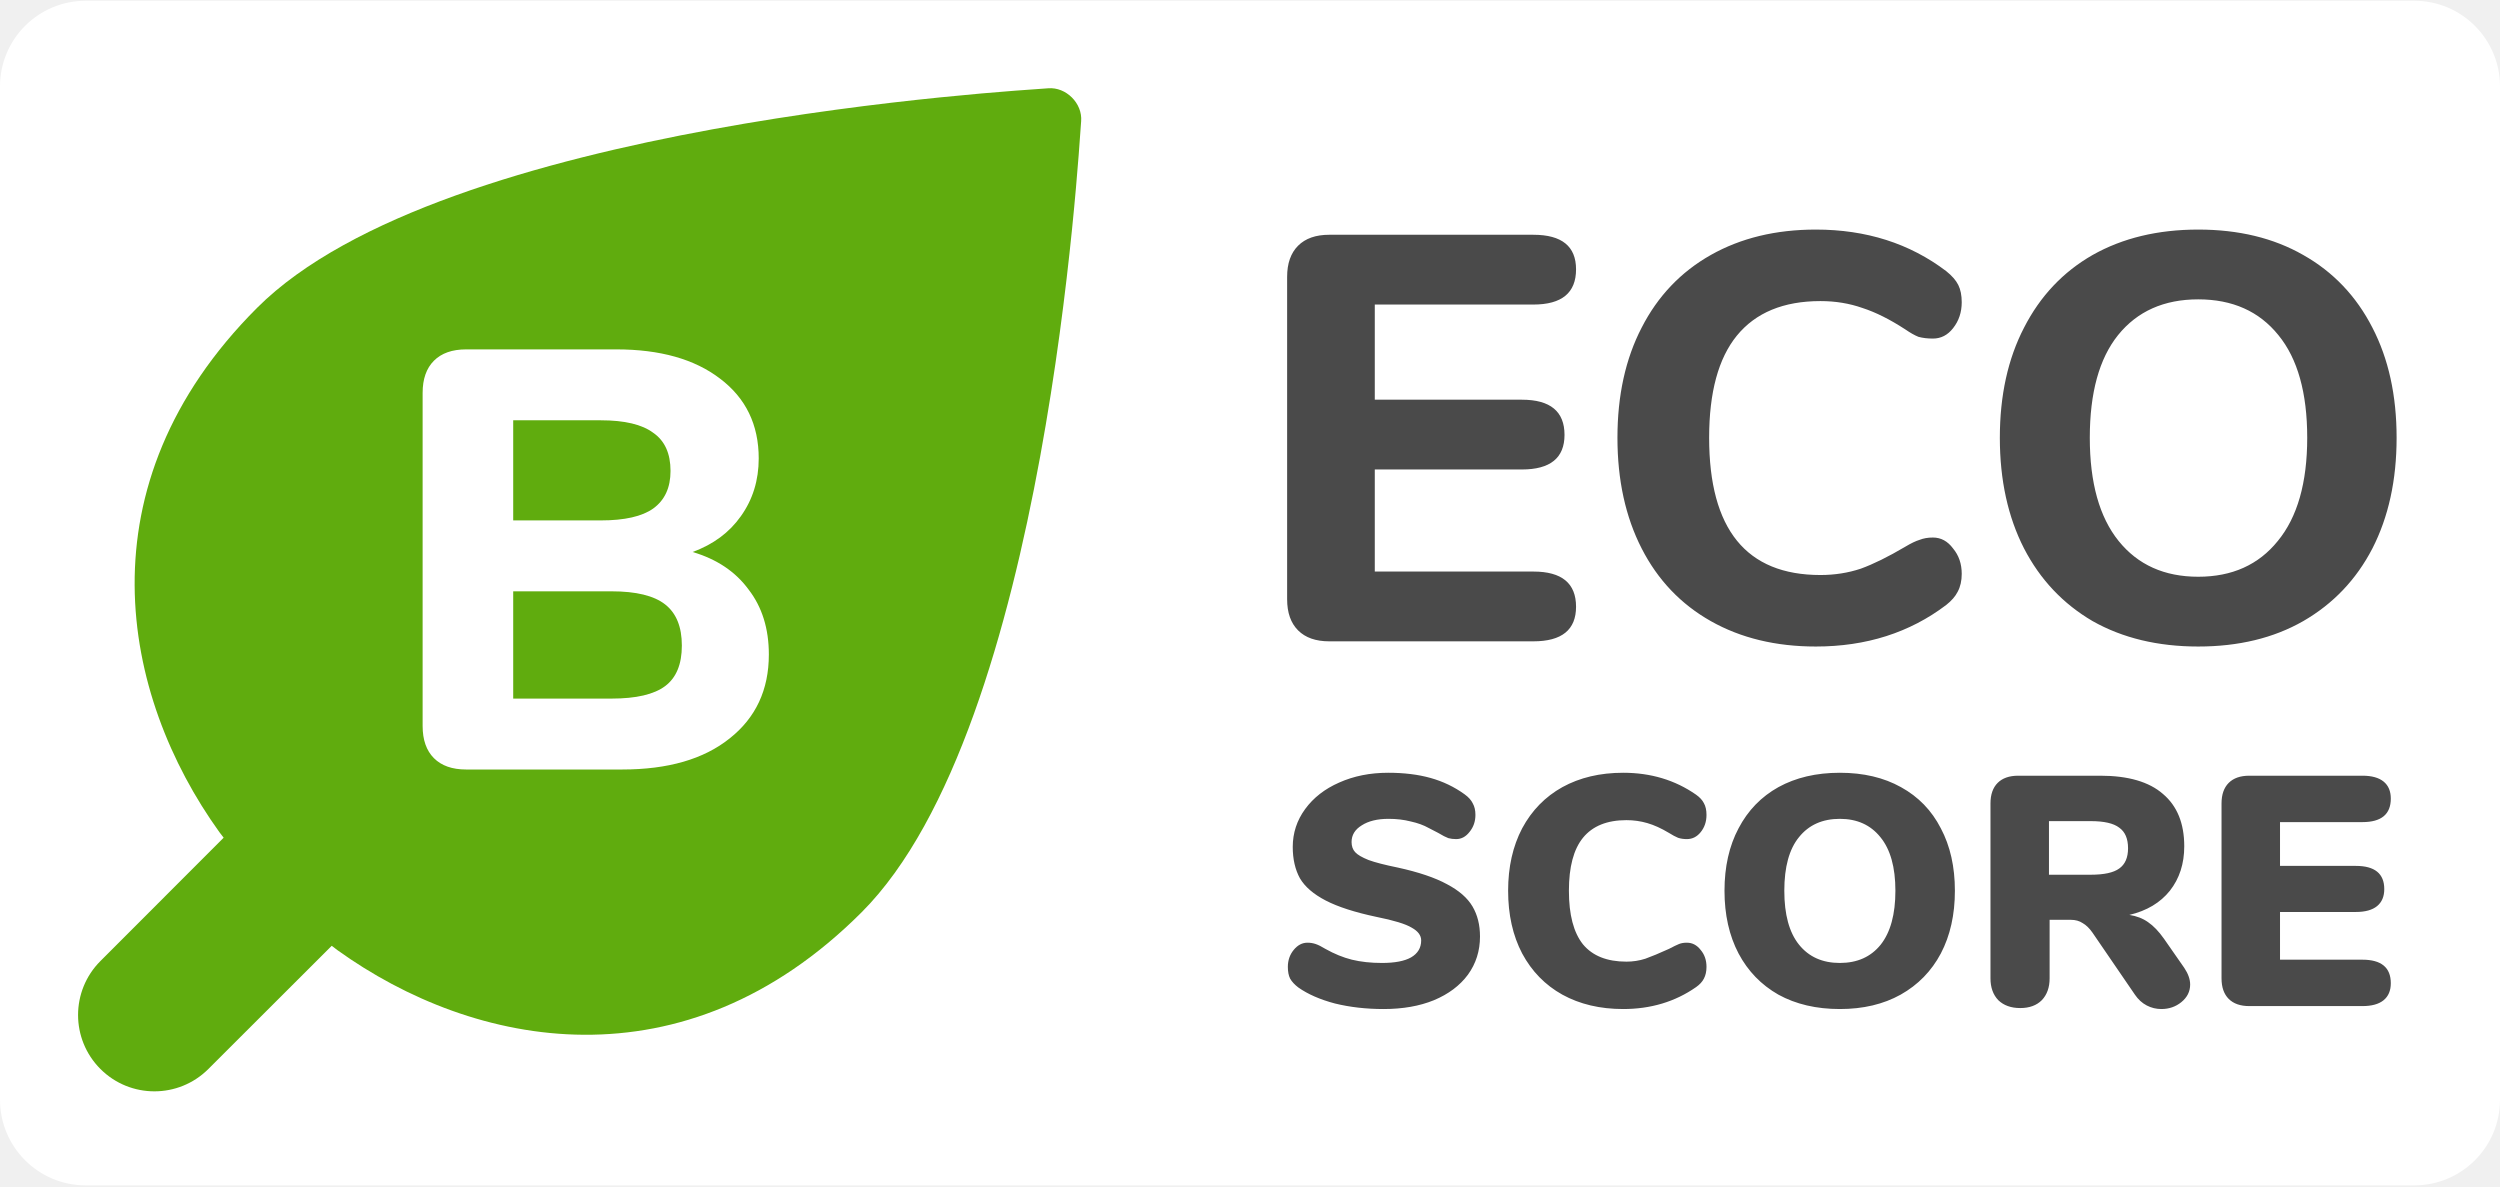
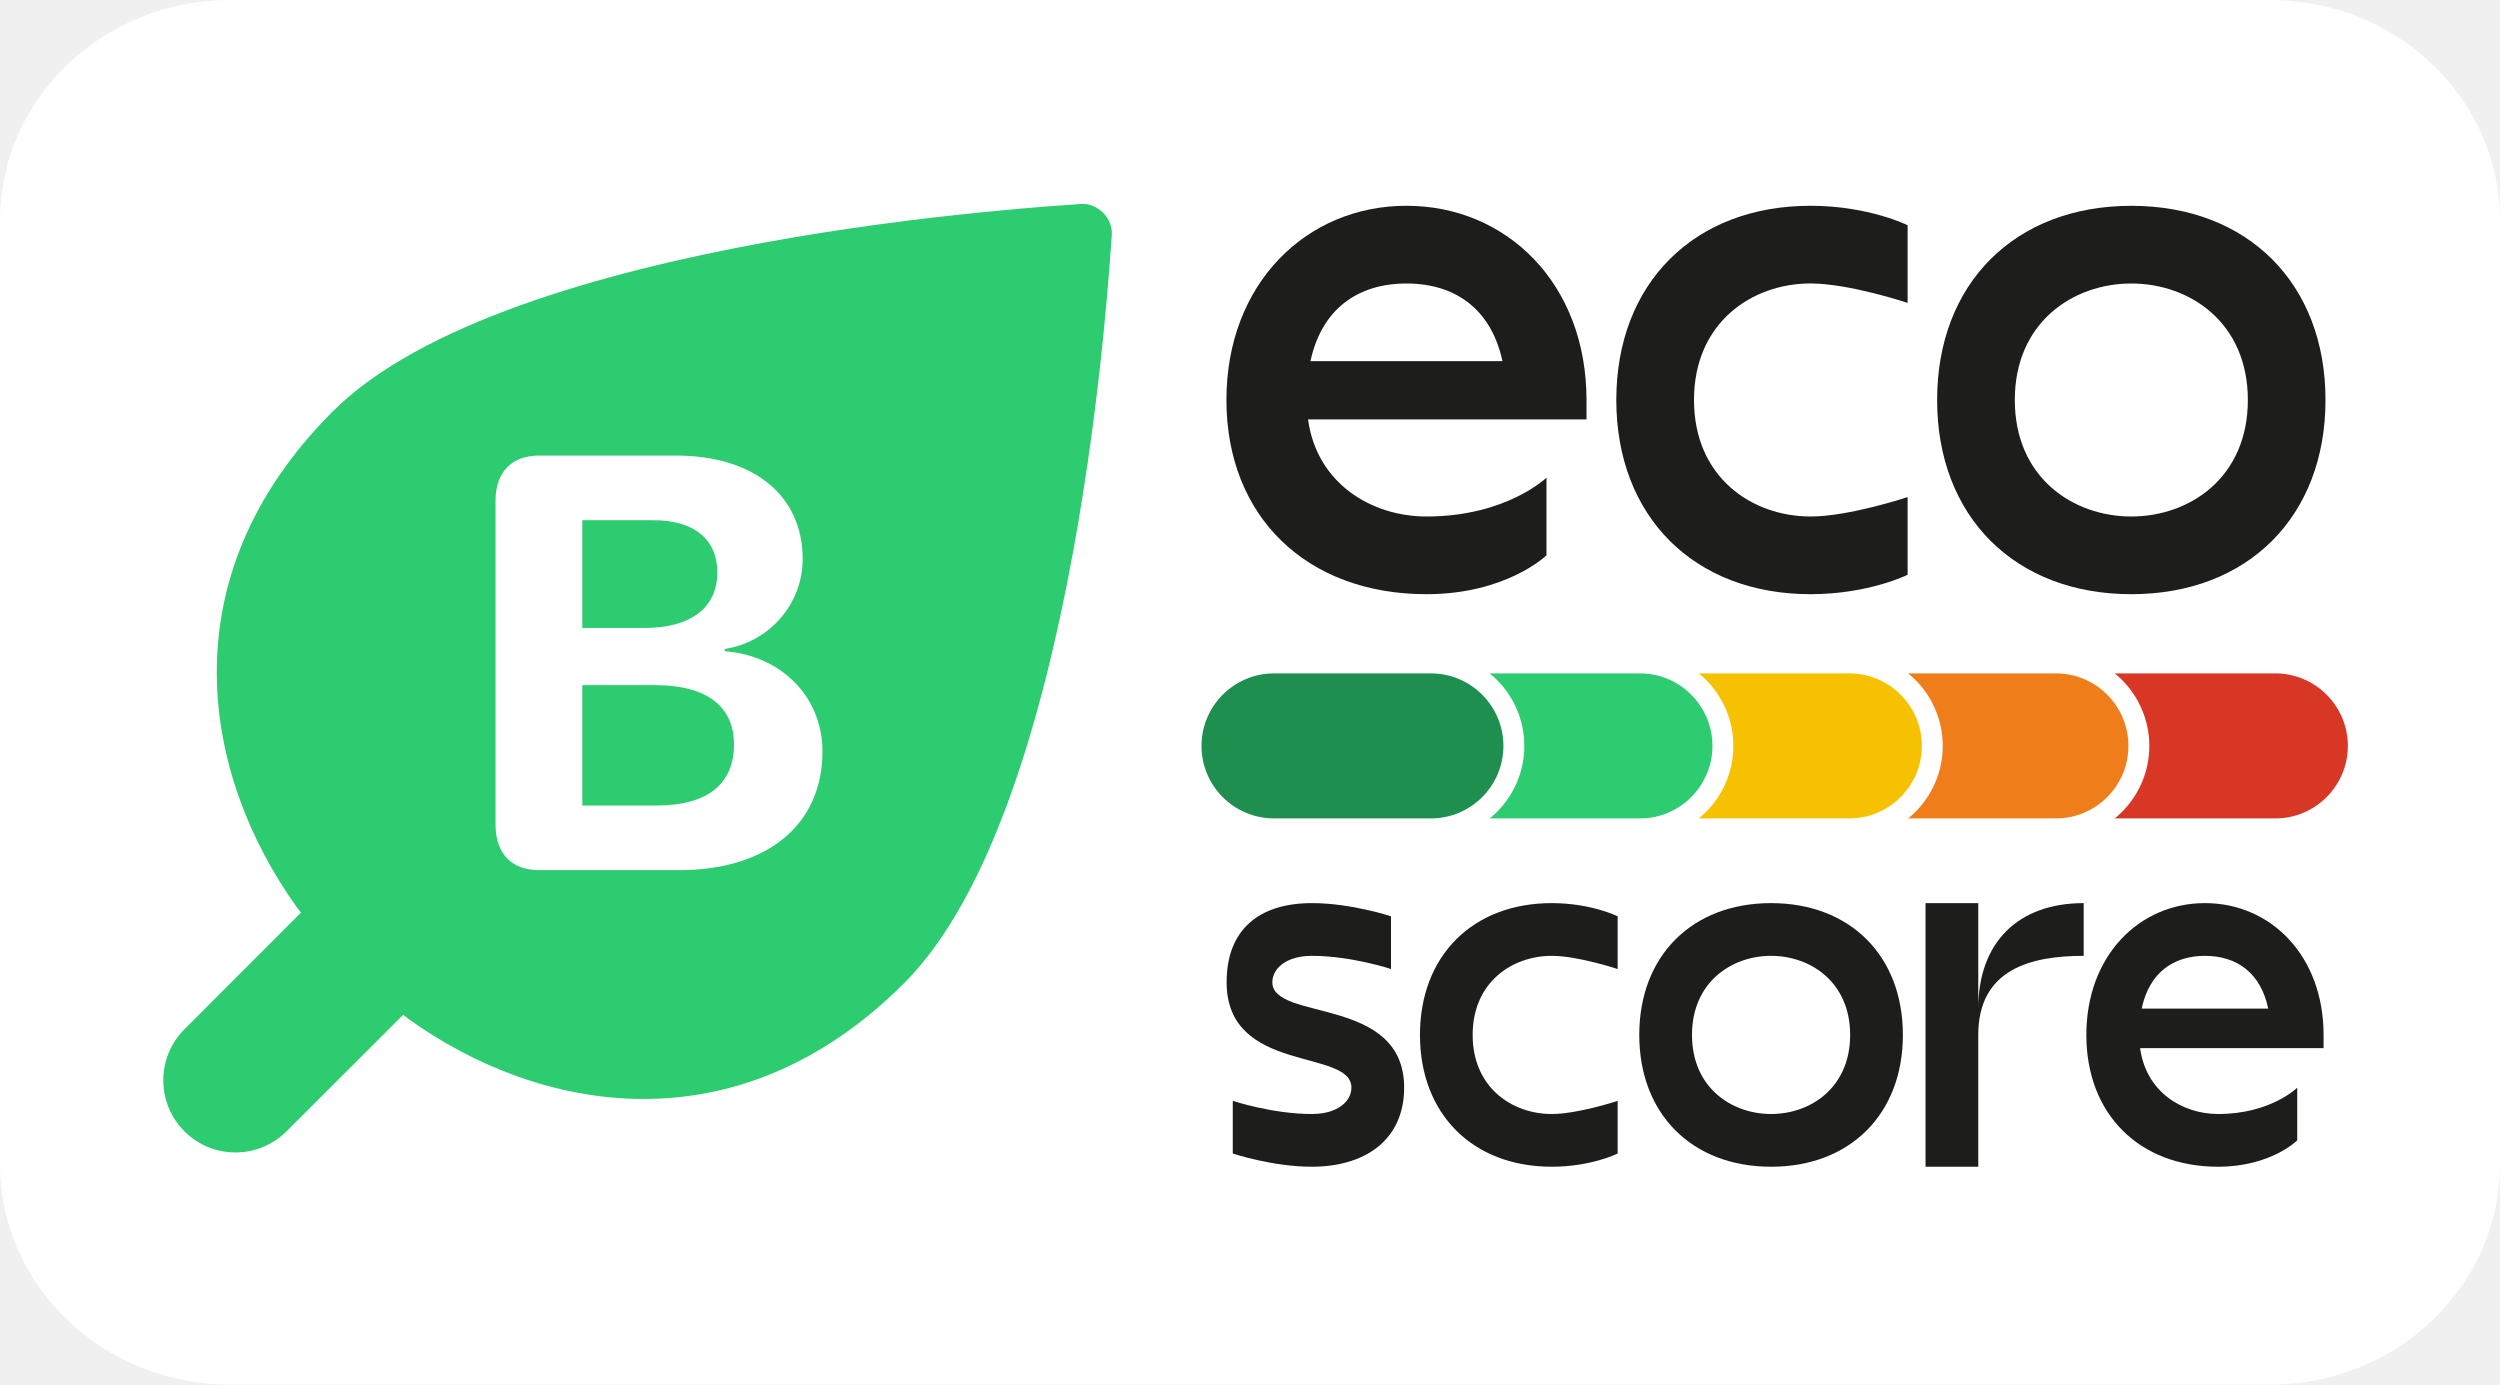
- <svg xmlns="http://www.w3.org/2000/svg" width="274" height="130" viewBox="0 0 1377.625 652.782" fill="none" version="1.1" id="svg44">
-   <rect style="fill:#ffffff;stroke-width:0.973" id="rect3193" width="1377.625" height="652.782" x="0" y="0" ry="47.219" />
-   <g clip-path="url(#clip0)" id="g34" transform="translate(-111.6875,-50.10901)">
-     <g clip-path="url(#clip1)" id="g30">
-       <path d="m 689.261,98.344 c 9.874,-0.833 19.022,8.316 18.189,18.19 -1.213,14.061 -18.725,333.622 -120.986,435.883 -98.014,98.014 -213.504,75.007 -288.915,20.795 -0.908,-0.653 -1.933,-1.439 -3.058,-2.343 l -67.981,67.886 c -16.426,16.425 -43.057,16.425 -59.482,0 -16.426,-16.426 -16.426,-43.057 0,-59.482 l 67.898,-67.97 c -0.908,-1.13 -1.699,-2.158 -2.355,-3.069 C 178.359,432.823 155.352,317.333 253.366,219.319 355.627,117.057 675.187,99.546 689.261,98.344 Z" fill="#60ac0e" id="path26" />
-       <path d="m 493.331,353.868 c 13.354,3.941 23.644,10.837 30.868,20.688 7.443,9.633 11.165,21.564 11.165,35.794 0,19.483 -7.224,34.917 -21.673,46.301 -14.23,11.384 -33.933,17.076 -59.108,17.076 h -86.036 c -7.662,0 -13.573,-2.08 -17.732,-6.239 -4.16,-4.16 -6.24,-10.071 -6.24,-17.733 V 266.191 c 0,-7.662 2.08,-13.573 6.24,-17.733 4.159,-4.159 10.07,-6.239 17.732,-6.239 h 82.752 c 24.081,0 43.127,5.364 57.138,16.091 14.23,10.727 21.345,25.394 21.345,44.003 0,12.04 -3.284,22.658 -9.852,31.852 -6.349,8.976 -15.215,15.544 -26.599,19.703 z m -98.842,-17.404 h 48.272 c 13.135,0 22.768,-2.189 28.897,-6.568 6.349,-4.597 9.523,-11.493 9.523,-20.687 0,-9.633 -3.174,-16.638 -9.523,-21.017 -6.129,-4.597 -15.762,-6.896 -28.897,-6.896 h -48.272 z m 54.183,98.186 c 13.573,0 23.424,-2.299 29.554,-6.896 6.13,-4.598 9.195,-12.041 9.195,-22.33 0,-10.289 -3.065,-17.842 -9.195,-22.658 -6.13,-4.817 -15.981,-7.225 -29.554,-7.225 h -54.183 v 59.109 z" fill="#ffffff" id="path28" />
-     </g>
-     <path d="m 844.157,403.098 c -7.415,0 -13.135,-2.012 -17.16,-6.038 -4.026,-4.025 -6.038,-9.745 -6.038,-17.16 V 202.257 c 0,-7.415 2.012,-13.135 6.038,-17.16 4.025,-4.026 9.745,-6.038 17.16,-6.038 h 112.497 c 15.677,0 23.516,6.355 23.516,19.067 0,12.923 -7.839,19.385 -23.516,19.385 h -87.392 v 52.435 h 81.036 c 15.678,0 23.516,6.461 23.516,19.385 0,12.711 -7.838,19.067 -23.516,19.067 h -81.036 v 56.248 h 87.392 c 15.677,0 23.516,6.462 23.516,19.385 0,12.712 -7.839,19.067 -23.516,19.067 z m 268.143,2.86 c -22.04,0 -41.31,-4.66 -57.84,-13.982 -16.52,-9.322 -29.24,-22.669 -38.13,-40.041 -8.9,-17.373 -13.35,-37.711 -13.35,-61.015 0,-23.305 4.45,-43.537 13.35,-60.698 8.89,-17.372 21.61,-30.719 38.13,-40.041 16.53,-9.322 35.8,-13.982 57.84,-13.982 27.75,0 51.69,7.626 71.82,22.88 3.18,2.542 5.4,5.085 6.67,7.627 1.27,2.542 1.91,5.72 1.91,9.534 0,5.508 -1.59,10.275 -4.77,14.3 -2.97,3.814 -6.67,5.72 -11.12,5.72 -2.97,0 -5.62,-0.318 -7.95,-0.953 -2.12,-0.848 -4.55,-2.225 -7.31,-4.131 -8.47,-5.509 -16.31,-9.428 -23.51,-11.758 -7.21,-2.543 -14.94,-3.814 -23.2,-3.814 -20.34,0 -35.7,6.356 -46.08,19.067 -10.17,12.5 -15.25,31.249 -15.25,56.249 0,50.422 20.44,75.633 61.33,75.633 7.84,0 15.25,-1.165 22.24,-3.496 7,-2.542 15.15,-6.567 24.47,-12.076 3.18,-1.906 5.83,-3.178 7.95,-3.813 2.12,-0.848 4.55,-1.271 7.31,-1.271 4.45,0 8.15,2.012 11.12,6.038 3.18,3.813 4.77,8.474 4.77,13.982 0,3.814 -0.74,7.098 -2.23,9.852 -1.27,2.542 -3.39,4.978 -6.35,7.309 -20.13,15.254 -44.07,22.88 -71.82,22.88 z m 210.72,0 c -22.25,0 -41.63,-4.66 -58.16,-13.982 -16.31,-9.534 -28.92,-22.881 -37.81,-40.041 -8.9,-17.373 -13.35,-37.711 -13.35,-61.015 0,-23.305 4.45,-43.537 13.35,-60.698 8.89,-17.372 21.5,-30.719 37.81,-40.041 16.53,-9.322 35.91,-13.982 58.16,-13.982 22.24,0 41.52,4.66 57.83,13.982 16.53,9.322 29.24,22.669 38.14,40.041 8.9,17.161 13.35,37.393 13.35,60.698 0,23.304 -4.45,43.642 -13.35,61.015 -8.9,17.16 -21.61,30.507 -38.14,40.041 -16.31,9.322 -35.59,13.982 -57.83,13.982 z m 0,-38.452 c 18.64,0 33.26,-6.567 43.85,-19.703 10.81,-13.135 16.21,-32.096 16.21,-56.883 0,-24.788 -5.3,-43.643 -15.89,-56.566 -10.59,-13.136 -25.32,-19.703 -44.17,-19.703 -18.86,0 -33.58,6.567 -44.18,19.703 -10.38,12.923 -15.57,31.778 -15.57,56.566 0,24.787 5.3,43.748 15.89,56.883 10.6,13.136 25.21,19.703 43.86,19.703 z M 874.118,605.719 c -9.604,0 -18.548,-1.02 -26.832,-3.061 -8.163,-2.161 -14.886,-5.102 -20.169,-8.824 -2.041,-1.561 -3.541,-3.182 -4.502,-4.862 -0.84,-1.681 -1.26,-3.842 -1.26,-6.483 0,-3.602 1.08,-6.723 3.241,-9.364 2.161,-2.641 4.682,-3.962 7.564,-3.962 1.56,0 3.061,0.24 4.502,0.72 1.44,0.481 3.241,1.381 5.402,2.702 4.922,2.761 9.784,4.742 14.586,5.942 4.923,1.201 10.445,1.801 16.568,1.801 7.083,0 12.425,-1.021 16.027,-3.061 3.721,-2.161 5.582,-5.283 5.582,-9.365 0,-2.761 -1.741,-5.102 -5.222,-7.023 -3.362,-2.041 -9.844,-4.021 -19.449,-5.942 -11.885,-2.521 -21.189,-5.523 -27.912,-9.004 -6.723,-3.482 -11.465,-7.564 -14.226,-12.246 -2.641,-4.802 -3.962,-10.564 -3.962,-17.287 0,-7.684 2.281,-14.647 6.843,-20.889 4.562,-6.243 10.805,-11.105 18.728,-14.587 8.044,-3.601 17.048,-5.402 27.012,-5.402 8.764,0 16.567,0.96 23.41,2.881 6.843,1.921 13.086,4.922 18.729,9.004 2.161,1.561 3.661,3.241 4.502,5.042 0.96,1.681 1.44,3.782 1.44,6.303 0,3.602 -1.08,6.723 -3.241,9.364 -2.041,2.641 -4.502,3.962 -7.383,3.962 -1.561,0 -3.002,-0.18 -4.322,-0.54 -1.321,-0.481 -3.182,-1.441 -5.583,-2.882 -0.6,-0.36 -2.341,-1.26 -5.222,-2.701 -2.761,-1.56 -6.063,-2.761 -9.904,-3.601 -3.722,-0.961 -7.804,-1.441 -12.246,-1.441 -6.122,0 -11.045,1.201 -14.766,3.602 -3.722,2.281 -5.583,5.342 -5.583,9.184 0,2.281 0.661,4.141 1.981,5.582 1.321,1.441 3.782,2.881 7.383,4.322 3.602,1.321 8.944,2.701 16.027,4.142 11.526,2.521 20.59,5.582 27.192,9.184 6.603,3.481 11.285,7.563 14.047,12.245 2.761,4.682 4.141,10.205 4.141,16.568 0,7.923 -2.221,14.946 -6.663,21.069 -4.441,6.002 -10.684,10.684 -18.728,14.046 -7.923,3.241 -17.167,4.862 -27.732,4.862 z m 132.012,0 c -12.728,0 -23.893,-2.641 -33.497,-7.923 -9.485,-5.283 -16.868,-12.846 -22.15,-22.69 -5.162,-9.845 -7.744,-21.37 -7.744,-34.576 0,-13.085 2.582,-24.55 7.744,-34.395 5.282,-9.844 12.665,-17.407 22.15,-22.69 9.604,-5.282 20.769,-7.923 33.497,-7.923 15.24,0 28.63,4.022 40.16,12.065 2.04,1.441 3.48,3.001 4.32,4.682 0.96,1.681 1.44,3.842 1.44,6.483 0,3.722 -1.08,6.903 -3.24,9.544 -2.04,2.521 -4.57,3.782 -7.57,3.782 -1.8,0 -3.42,-0.24 -4.86,-0.72 -1.44,-0.601 -3.12,-1.501 -5.04,-2.702 -4.2,-2.521 -8.17,-4.322 -11.89,-5.402 -3.72,-1.08 -7.56,-1.621 -11.52,-1.621 -10.687,0 -18.67,3.242 -23.952,9.725 -5.163,6.362 -7.744,16.087 -7.744,29.172 0,13.206 2.581,23.051 7.744,29.533 5.282,6.363 13.265,9.545 23.952,9.545 3.6,0 7.08,-0.541 10.44,-1.621 3.36,-1.201 7.69,-3.001 12.97,-5.402 2.52,-1.321 4.38,-2.221 5.58,-2.702 1.2,-0.48 2.64,-0.72 4.32,-0.72 3,0 5.53,1.321 7.57,3.962 2.16,2.521 3.24,5.642 3.24,9.364 0,2.521 -0.48,4.682 -1.44,6.483 -0.84,1.68 -2.28,3.241 -4.32,4.682 -11.53,8.043 -24.92,12.065 -40.16,12.065 z m 119.41,0 c -12.97,0 -24.25,-2.641 -33.86,-7.923 -9.48,-5.403 -16.8,-12.966 -21.96,-22.69 -5.17,-9.845 -7.75,-21.37 -7.75,-34.576 0,-13.205 2.58,-24.67 7.75,-34.395 5.16,-9.844 12.48,-17.407 21.96,-22.69 9.61,-5.282 20.89,-7.923 33.86,-7.923 12.97,0 24.19,2.641 33.67,7.923 9.61,5.283 16.93,12.846 21.97,22.69 5.17,9.725 7.75,21.19 7.75,34.395 0,13.206 -2.58,24.731 -7.75,34.576 -5.16,9.724 -12.54,17.287 -22.15,22.69 -9.48,5.282 -20.64,7.923 -33.49,7.923 z m 0,-25.391 c 9.6,0 17.11,-3.362 22.51,-10.085 5.4,-6.843 8.1,-16.747 8.1,-29.713 0,-12.965 -2.76,-22.81 -8.28,-29.533 -5.4,-6.723 -12.85,-10.084 -22.33,-10.084 -9.6,0 -17.11,3.361 -22.51,10.084 -5.4,6.603 -8.1,16.448 -8.1,29.533 0,13.086 2.7,22.991 8.1,29.713 5.4,6.723 12.91,10.085 22.51,10.085 z m 189.78,2.701 c 2.17,3.242 3.25,6.303 3.25,9.184 0,3.842 -1.62,7.083 -4.87,9.724 -3.12,2.522 -6.78,3.782 -10.98,3.782 -2.88,0 -5.58,-0.66 -8.1,-1.981 -2.53,-1.32 -4.69,-3.301 -6.49,-5.942 l -23.41,-34.215 c -1.68,-2.401 -3.48,-4.142 -5.4,-5.223 -1.8,-1.2 -3.96,-1.801 -6.48,-1.801 h -11.71 v 32.235 c 0,5.042 -1.44,9.064 -4.32,12.065 -2.88,2.881 -6.84,4.322 -11.88,4.322 -5.05,0 -9.07,-1.441 -12.07,-4.322 -2.88,-3.001 -4.32,-7.023 -4.32,-12.065 v -96.343 c 0,-4.922 1.32,-8.704 3.96,-11.345 2.64,-2.641 6.42,-3.961 11.34,-3.961 h 45.2 c 15.37,0 26.9,3.361 34.58,10.084 7.8,6.603 11.7,16.207 11.7,28.813 0,9.604 -2.64,17.767 -7.92,24.49 -5.28,6.603 -12.72,11.045 -22.33,13.326 3.96,0.601 7.38,1.921 10.27,3.962 3,2.041 5.94,5.102 8.82,9.184 z m -51.5,-51.322 c 7.33,0 12.55,-1.141 15.67,-3.422 3.24,-2.281 4.86,-6.003 4.86,-11.165 0,-5.282 -1.62,-9.064 -4.86,-11.345 -3.12,-2.401 -8.34,-3.601 -15.67,-3.601 h -23.05 v 29.533 z m 87.35,72.391 c -4.93,0 -8.71,-1.32 -11.35,-3.961 -2.64,-2.642 -3.96,-6.423 -3.96,-11.345 v -96.343 c 0,-4.922 1.32,-8.704 3.96,-11.345 2.64,-2.641 6.42,-3.961 11.35,-3.961 h 62.3 c 5.17,0 9.07,1.08 11.71,3.241 2.64,2.161 3.96,5.282 3.96,9.364 0,8.644 -5.22,12.966 -15.67,12.966 h -45.38 v 24.13 h 41.78 c 10.45,0 15.67,4.262 15.67,12.786 0,4.082 -1.32,7.203 -3.96,9.364 -2.64,2.161 -6.55,3.242 -11.71,3.242 h -41.78 v 26.291 h 45.38 c 10.45,0 15.67,4.322 15.67,12.966 0,4.082 -1.32,7.203 -3.96,9.364 -2.64,2.161 -6.54,3.241 -11.71,3.241 z" fill="#4a4a4a" id="path32" />
-   </g>
-   <defs id="defs42">
-     <clipPath id="clip0">
-       <rect width="1599.53" height="752.096" fill="#ffffff" transform="translate(0.480957,0.42627)" id="rect36" x="0" y="0" />
-     </clipPath>
-     <clipPath id="clip1">
-       <rect width="572.016" height="572.016" fill="#ffffff" transform="translate(148.781,85.1694)" id="rect39" x="0" y="0" />
-     </clipPath>
-   </defs>
+ <svg xmlns="http://www.w3.org/2000/svg" width="65" height="36" viewBox="0 0 65 36" fill="none">
+   <path d="M-2.55482e-07 30.273C-1.14593e-07 33.431 2.681 36 5.975 36L59.026 36C62.32 36 65 33.431 65 30.273L65 5.727C65 2.569 62.32 1.14532e-06 59.026 1.28642e-06L5.974 3.55879e-06C2.68 3.6999e-06 -1.49124e-06 2.57 -1.35038e-06 5.727L-2.55482e-07 30.273Z" fill="white" />
+   <path d="M41.248 10.905L34.009 10.905C34.238 12.582 35.673 13.429 37.088 13.429C39.168 13.429 40.208 12.419 40.208 12.419V14.439C40.208 14.439 39.168 15.449 37.088 15.449C33.968 15.449 31.887 13.429 31.887 10.399C31.887 7.37 33.968 5.35 36.568 5.35C39.169 5.35 41.249 7.37 41.249 10.399V10.905H41.248ZM34.072 9.39H39.064C38.773 8.037 37.837 7.371 36.568 7.371C35.299 7.371 34.363 8.037 34.072 9.39Z" fill="#1D1D1B" />
+   <path d="M49.598 5.856V7.875C49.598 7.875 48.083 7.37 47.073 7.37C45.559 7.37 44.044 8.38 44.044 10.399C44.044 12.419 45.559 13.429 47.073 13.429C48.083 13.429 49.598 12.924 49.598 12.924V14.944C49.598 14.944 48.588 15.449 47.073 15.449C44.044 15.449 42.024 13.429 42.024 10.399C42.024 7.37 44.044 5.35 47.073 5.35C48.588 5.351 49.598 5.856 49.598 5.856Z" fill="#1D1D1B" />
+   <path d="M60.463 10.4C60.463 13.429 58.444 15.449 55.414 15.449C52.385 15.449 50.365 13.43 50.365 10.4C50.365 7.371 52.385 5.351 55.414 5.351C58.444 5.351 60.463 7.371 60.463 10.4ZM52.385 10.4C52.385 12.419 53.9 13.429 55.414 13.429C56.929 13.429 58.444 12.419 58.444 10.4C58.444 8.38 56.928 7.371 55.414 7.371C53.9 7.371 52.385 8.38 52.385 10.4Z" fill="#1D1D1B" />
+   <path d="M34.109 30.335C33.081 30.335 32.052 29.992 32.052 29.992V28.622C32.052 28.622 33.081 28.964 34.109 28.964C34.794 28.964 35.137 28.622 35.137 28.279C35.137 27.251 31.892 27.936 31.892 25.538C31.892 24.167 32.738 23.481 34.109 23.481C35.138 23.481 36.166 23.824 36.166 23.824V25.195C36.166 25.195 35.138 24.852 34.109 24.852C33.424 24.852 33.081 25.195 33.081 25.537C33.081 26.565 36.508 25.88 36.508 28.279C36.507 29.65 35.479 30.335 34.109 30.335Z" fill="#1D1D1B" />
+   <path d="M42.059 23.824V25.195C42.059 25.195 41.031 24.852 40.345 24.852C39.317 24.852 38.289 25.537 38.289 26.908C38.289 28.279 39.317 28.964 40.345 28.964C41.031 28.964 42.059 28.622 42.059 28.622V29.992C42.059 29.992 41.374 30.335 40.345 30.335C38.289 30.335 36.919 28.964 36.919 26.908C36.919 24.852 38.289 23.481 40.345 23.481C41.374 23.481 42.059 23.824 42.059 23.824Z" fill="#1D1D1B" />
+   <path d="M49.475 26.908C49.475 28.964 48.104 30.335 46.048 30.335C43.992 30.335 42.621 28.964 42.621 26.908C42.621 24.852 43.992 23.481 46.048 23.481C48.104 23.481 49.475 24.852 49.475 26.908ZM43.992 26.908C43.992 28.279 45.02 28.964 46.048 28.964C47.076 28.964 48.104 28.279 48.104 26.908C48.104 25.538 47.076 24.852 46.048 24.852C45.02 24.852 43.992 25.538 43.992 26.908Z" fill="#1D1D1B" />
+   <path d="M54.176 23.481V24.852C52.806 24.852 51.435 25.195 51.435 26.908V30.335H50.064V23.481H51.435V26.223C51.435 24.509 52.463 23.481 54.176 23.481Z" fill="#1D1D1B" />
+   <path d="M60.413 27.251H55.643C55.794 28.389 56.74 28.964 57.672 28.964C59.042 28.964 59.728 28.279 59.728 28.279V29.65C59.728 29.65 59.043 30.335 57.672 30.335C55.615 30.335 54.245 28.964 54.245 26.908C54.245 24.852 55.615 23.481 57.329 23.481C59.042 23.481 60.413 24.852 60.413 26.908V27.251H60.413ZM55.684 26.223H58.974C58.782 25.304 58.165 24.852 57.329 24.852C56.493 24.852 55.877 25.304 55.684 26.223Z" fill="#1D1D1B" />
+   <path d="M61.315 19.394C61.315 18.202 60.349 17.236 59.158 17.236H52.939C51.748 17.236 50.782 18.202 50.782 19.394C50.782 20.585 51.748 21.551 52.939 21.551H59.158C60.35 21.551 61.315 20.585 61.315 19.394Z" fill="#D93726" />
+   <path d="M61.587 19.394C61.587 20.733 60.498 21.823 59.158 21.823H52.94C51.601 21.823 50.511 20.733 50.511 19.394C50.511 18.054 51.601 16.965 52.94 16.965H59.158C60.498 16.965 61.587 18.054 61.587 19.394ZM59.158 21.279C60.198 21.279 61.044 20.433 61.044 19.394C61.044 18.354 60.198 17.508 59.158 17.508H52.94C51.9 17.508 51.054 18.354 51.054 19.394C51.054 20.433 51.9 21.279 52.94 21.279H59.158Z" fill="white" />
+   <path d="M55.611 19.394C55.611 18.202 54.645 17.236 53.453 17.236H47.484C46.293 17.236 45.327 18.202 45.327 19.394C45.327 20.585 46.293 21.551 47.484 21.551H53.453C54.645 21.551 55.611 20.585 55.611 19.394Z" fill="#EF7E1A" />
+   <path d="M55.882 19.394C55.882 20.733 54.793 21.823 53.453 21.823H47.496C46.157 21.823 45.067 20.733 45.067 19.394C45.067 18.054 46.157 16.965 47.496 16.965H53.453C54.793 16.965 55.882 18.054 55.882 19.394ZM53.453 21.279C54.493 21.279 55.339 20.433 55.339 19.394C55.339 18.354 54.493 17.508 53.453 17.508H47.496C46.456 17.508 45.61 18.354 45.61 19.394C45.61 20.434 46.456 21.279 47.496 21.279H53.453Z" fill="white" />
+   <path d="M50.24 19.394C50.24 18.202 49.274 17.236 48.082 17.236H42.053C40.861 17.236 39.895 18.202 39.895 19.394C39.895 20.585 40.861 21.551 42.053 21.551H48.082C49.274 21.551 50.24 20.585 50.24 19.394Z" fill="#F5C100" />
+   <path d="M50.511 19.394C50.511 20.733 49.422 21.823 48.082 21.823H42.053C40.713 21.823 39.624 20.733 39.624 19.394C39.624 18.054 40.713 16.965 42.053 16.965H48.082C49.422 16.965 50.511 18.054 50.511 19.394ZM48.082 21.279C49.122 21.279 49.968 20.433 49.968 19.394C49.968 18.354 49.122 17.508 48.082 17.508H42.053C41.013 17.508 40.167 18.354 40.167 19.394C40.167 20.434 41.013 21.279 42.053 21.279H48.082Z" fill="white" />
+   <path d="M44.796 19.394C44.796 18.202 43.83 17.236 42.638 17.236H36.609C35.417 17.236 34.451 18.202 34.451 19.394C34.451 20.585 35.417 21.551 36.609 21.551H42.638C43.83 21.551 44.796 20.585 44.796 19.394Z" fill="#2ECC71" />
+   <path d="M45.067 19.394C45.067 20.733 43.977 21.823 42.638 21.823H36.609C35.269 21.823 34.18 20.733 34.18 19.394C34.18 18.054 35.269 16.965 36.609 16.965H42.638C43.977 16.965 45.067 18.054 45.067 19.394ZM42.638 21.279C43.678 21.279 44.524 20.433 44.524 19.394C44.524 18.354 43.678 17.508 42.638 17.508H36.609C35.569 17.508 34.723 18.354 34.723 19.394C34.723 20.434 35.569 21.279 36.609 21.279H42.638Z" fill="white" />
+   <path d="M39.361 19.394C39.361 18.202 38.394 17.236 37.203 17.236H33.125C31.934 17.236 30.967 18.202 30.967 19.394C30.967 20.585 31.934 21.551 33.125 21.551H37.203C38.394 21.551 39.361 20.585 39.361 19.394Z" fill="#1E8F4E" />
+   <path d="M39.632 19.394C39.632 20.733 38.542 21.823 37.203 21.823H33.125C31.786 21.823 30.696 20.733 30.696 19.394C30.696 18.054 31.786 16.965 33.125 16.965H37.203C38.542 16.965 39.632 18.054 39.632 19.394ZM37.203 21.279C38.243 21.279 39.089 20.433 39.089 19.394C39.089 18.354 38.242 17.508 37.203 17.508H33.125C32.085 17.508 31.239 18.354 31.239 19.394C31.239 20.434 32.085 21.279 33.125 21.279H37.203Z" fill="white" />
+   <path d="M28.095 5.304C28.535 5.267 28.943 5.675 28.906 6.116C28.852 6.743 28.071 21 23.508 25.562C19.136 29.935 13.983 28.909 10.618 26.49C10.578 26.461 10.532 26.426 10.482 26.386L7.449 29.415C6.715 30.147 5.528 30.147 4.795 29.415C4.062 28.681 4.062 27.494 4.795 26.761L7.825 23.728C7.784 23.678 7.749 23.632 7.719 23.591C5.301 20.227 4.275 15.075 8.647 10.701C13.21 6.139 27.467 5.357 28.095 5.304Z" fill="#2ECC71" />
+   <path d="M17.657 22.624C19.957 22.624 21.384 21.436 21.384 19.539C21.384 18.112 20.308 17.044 18.844 16.932V16.872C19.987 16.701 20.869 15.715 20.869 14.534C20.869 12.884 19.599 11.845 17.575 11.845H14.012C13.302 11.845 12.884 12.279 12.884 13.018V21.444C12.884 22.191 13.302 22.624 14.012 22.624H17.657ZM16.761 16.327H15.14V13.526H16.992C18.045 13.526 18.65 14.019 18.65 14.886C18.65 15.797 17.963 16.327 16.761 16.327ZM17.082 20.943H15.14V17.814H17.029C18.359 17.814 19.084 18.351 19.084 19.36C19.084 20.391 18.381 20.943 17.082 20.943Z" fill="white" />
</svg>
